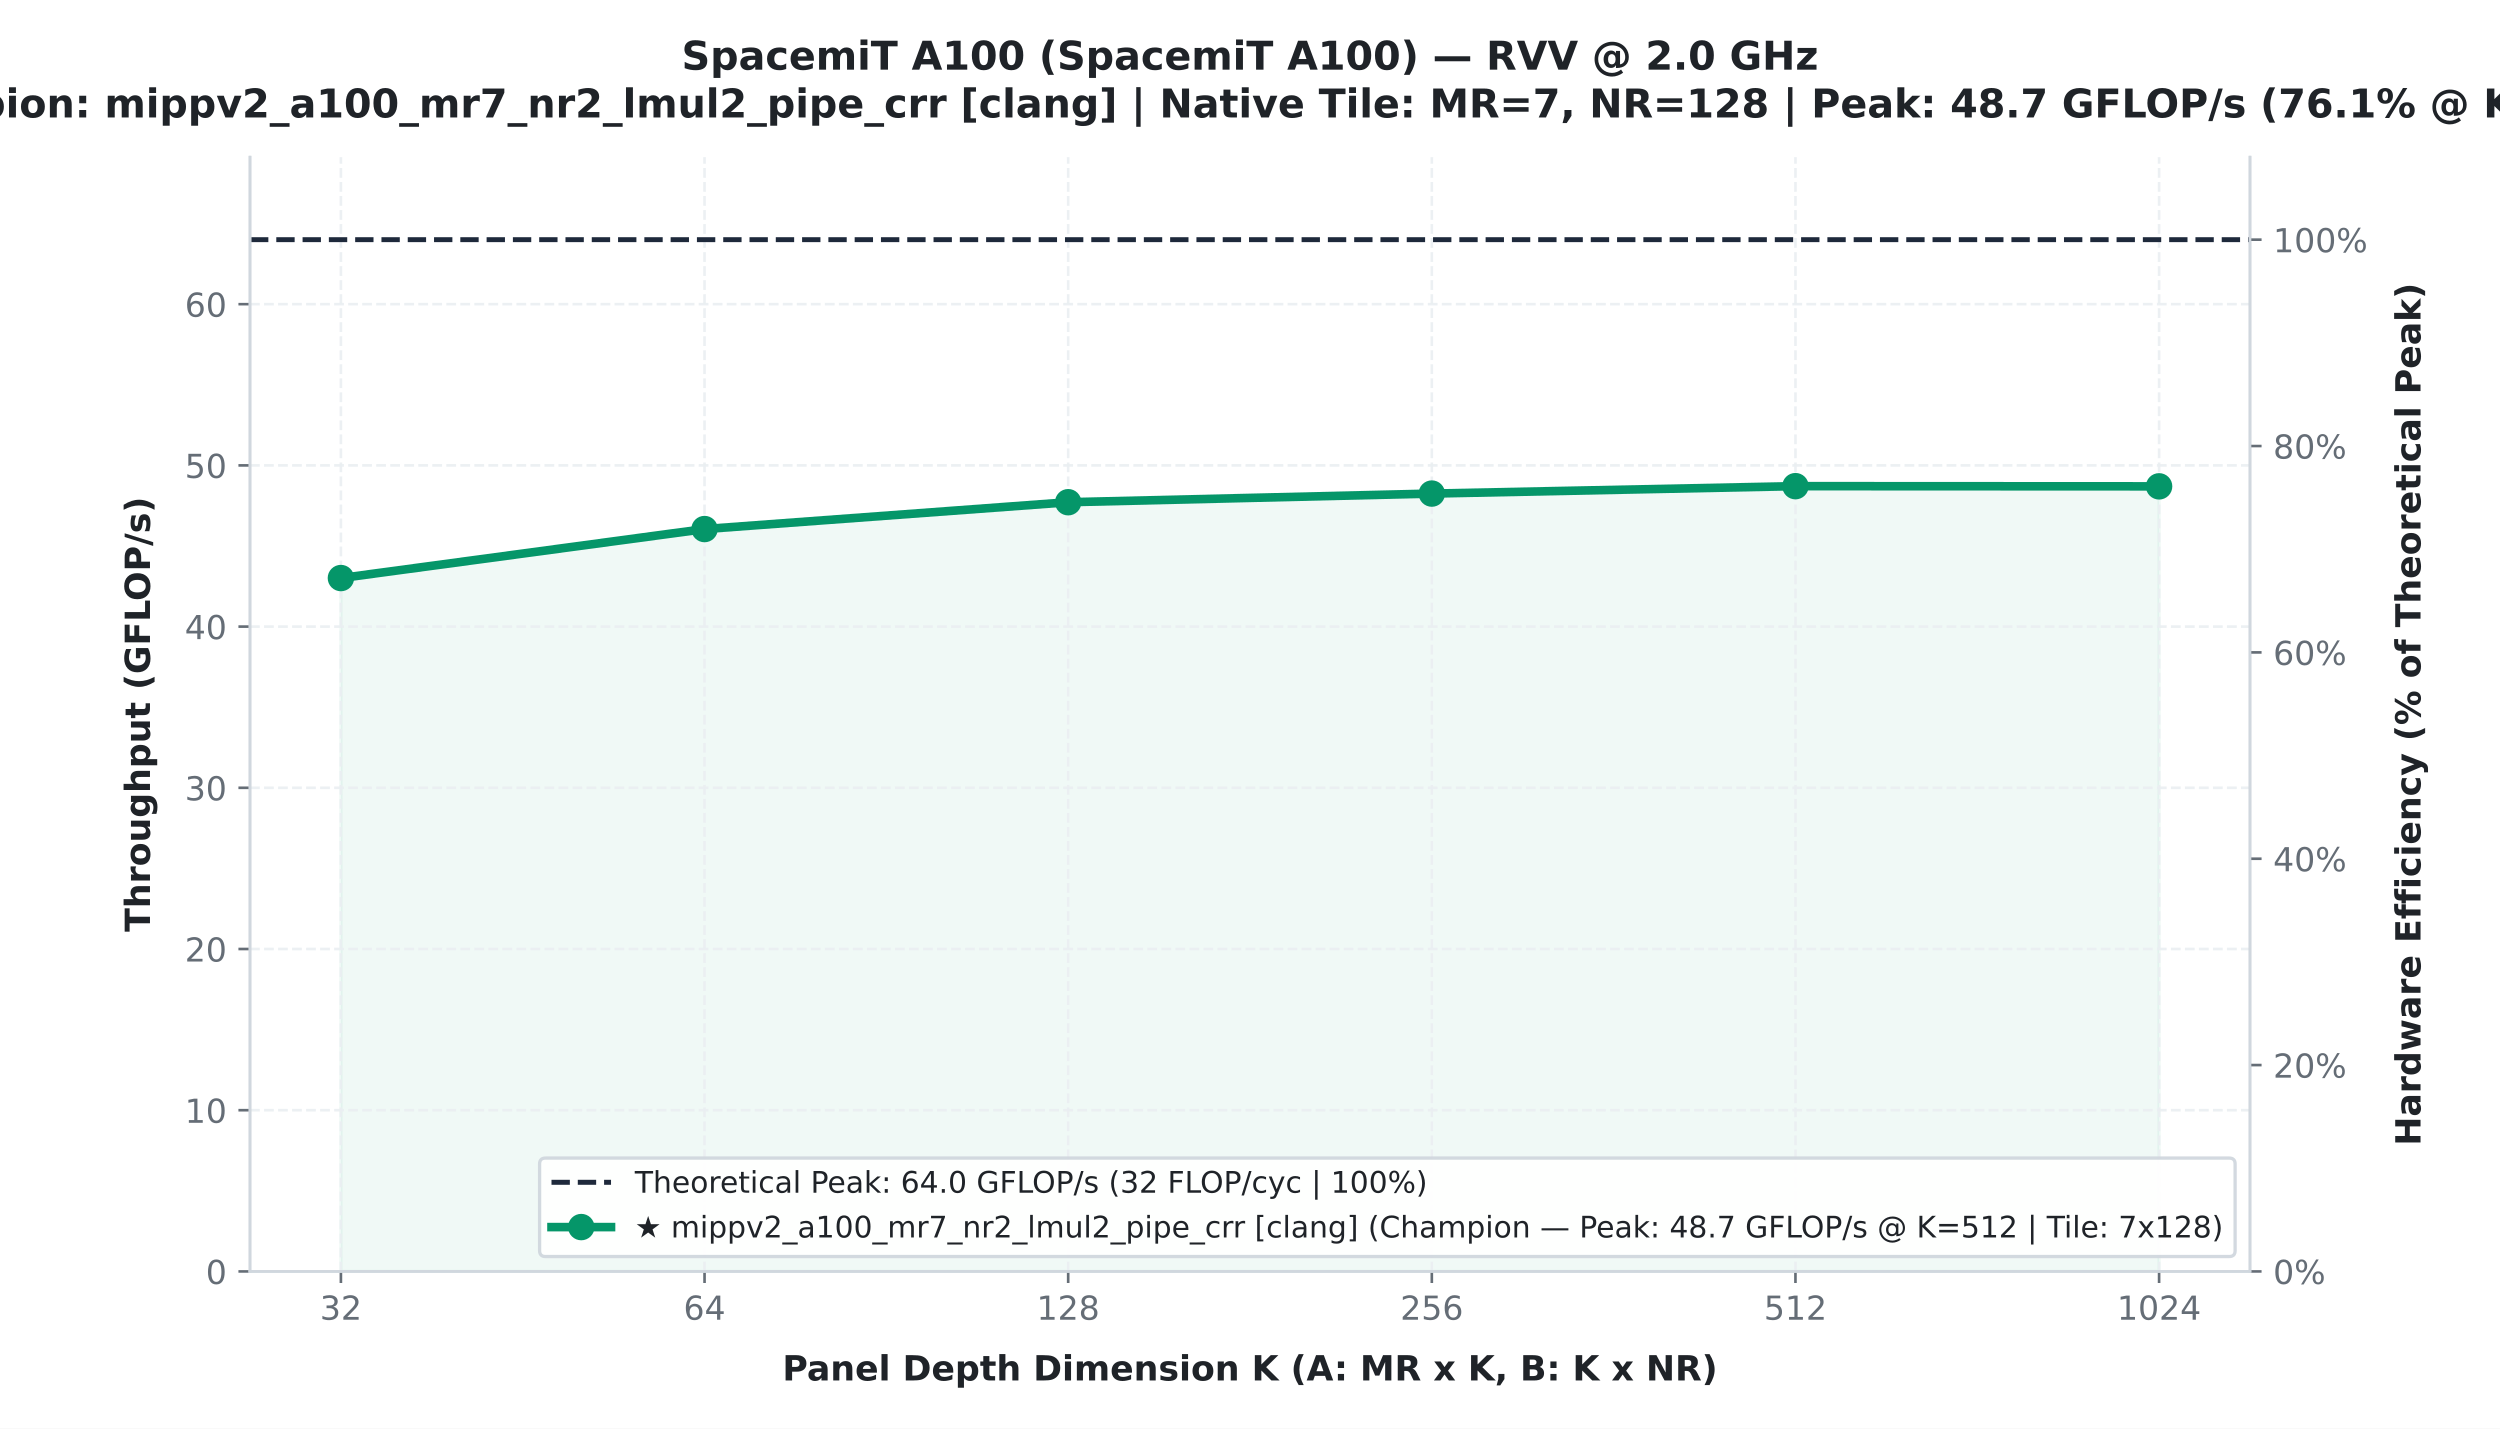
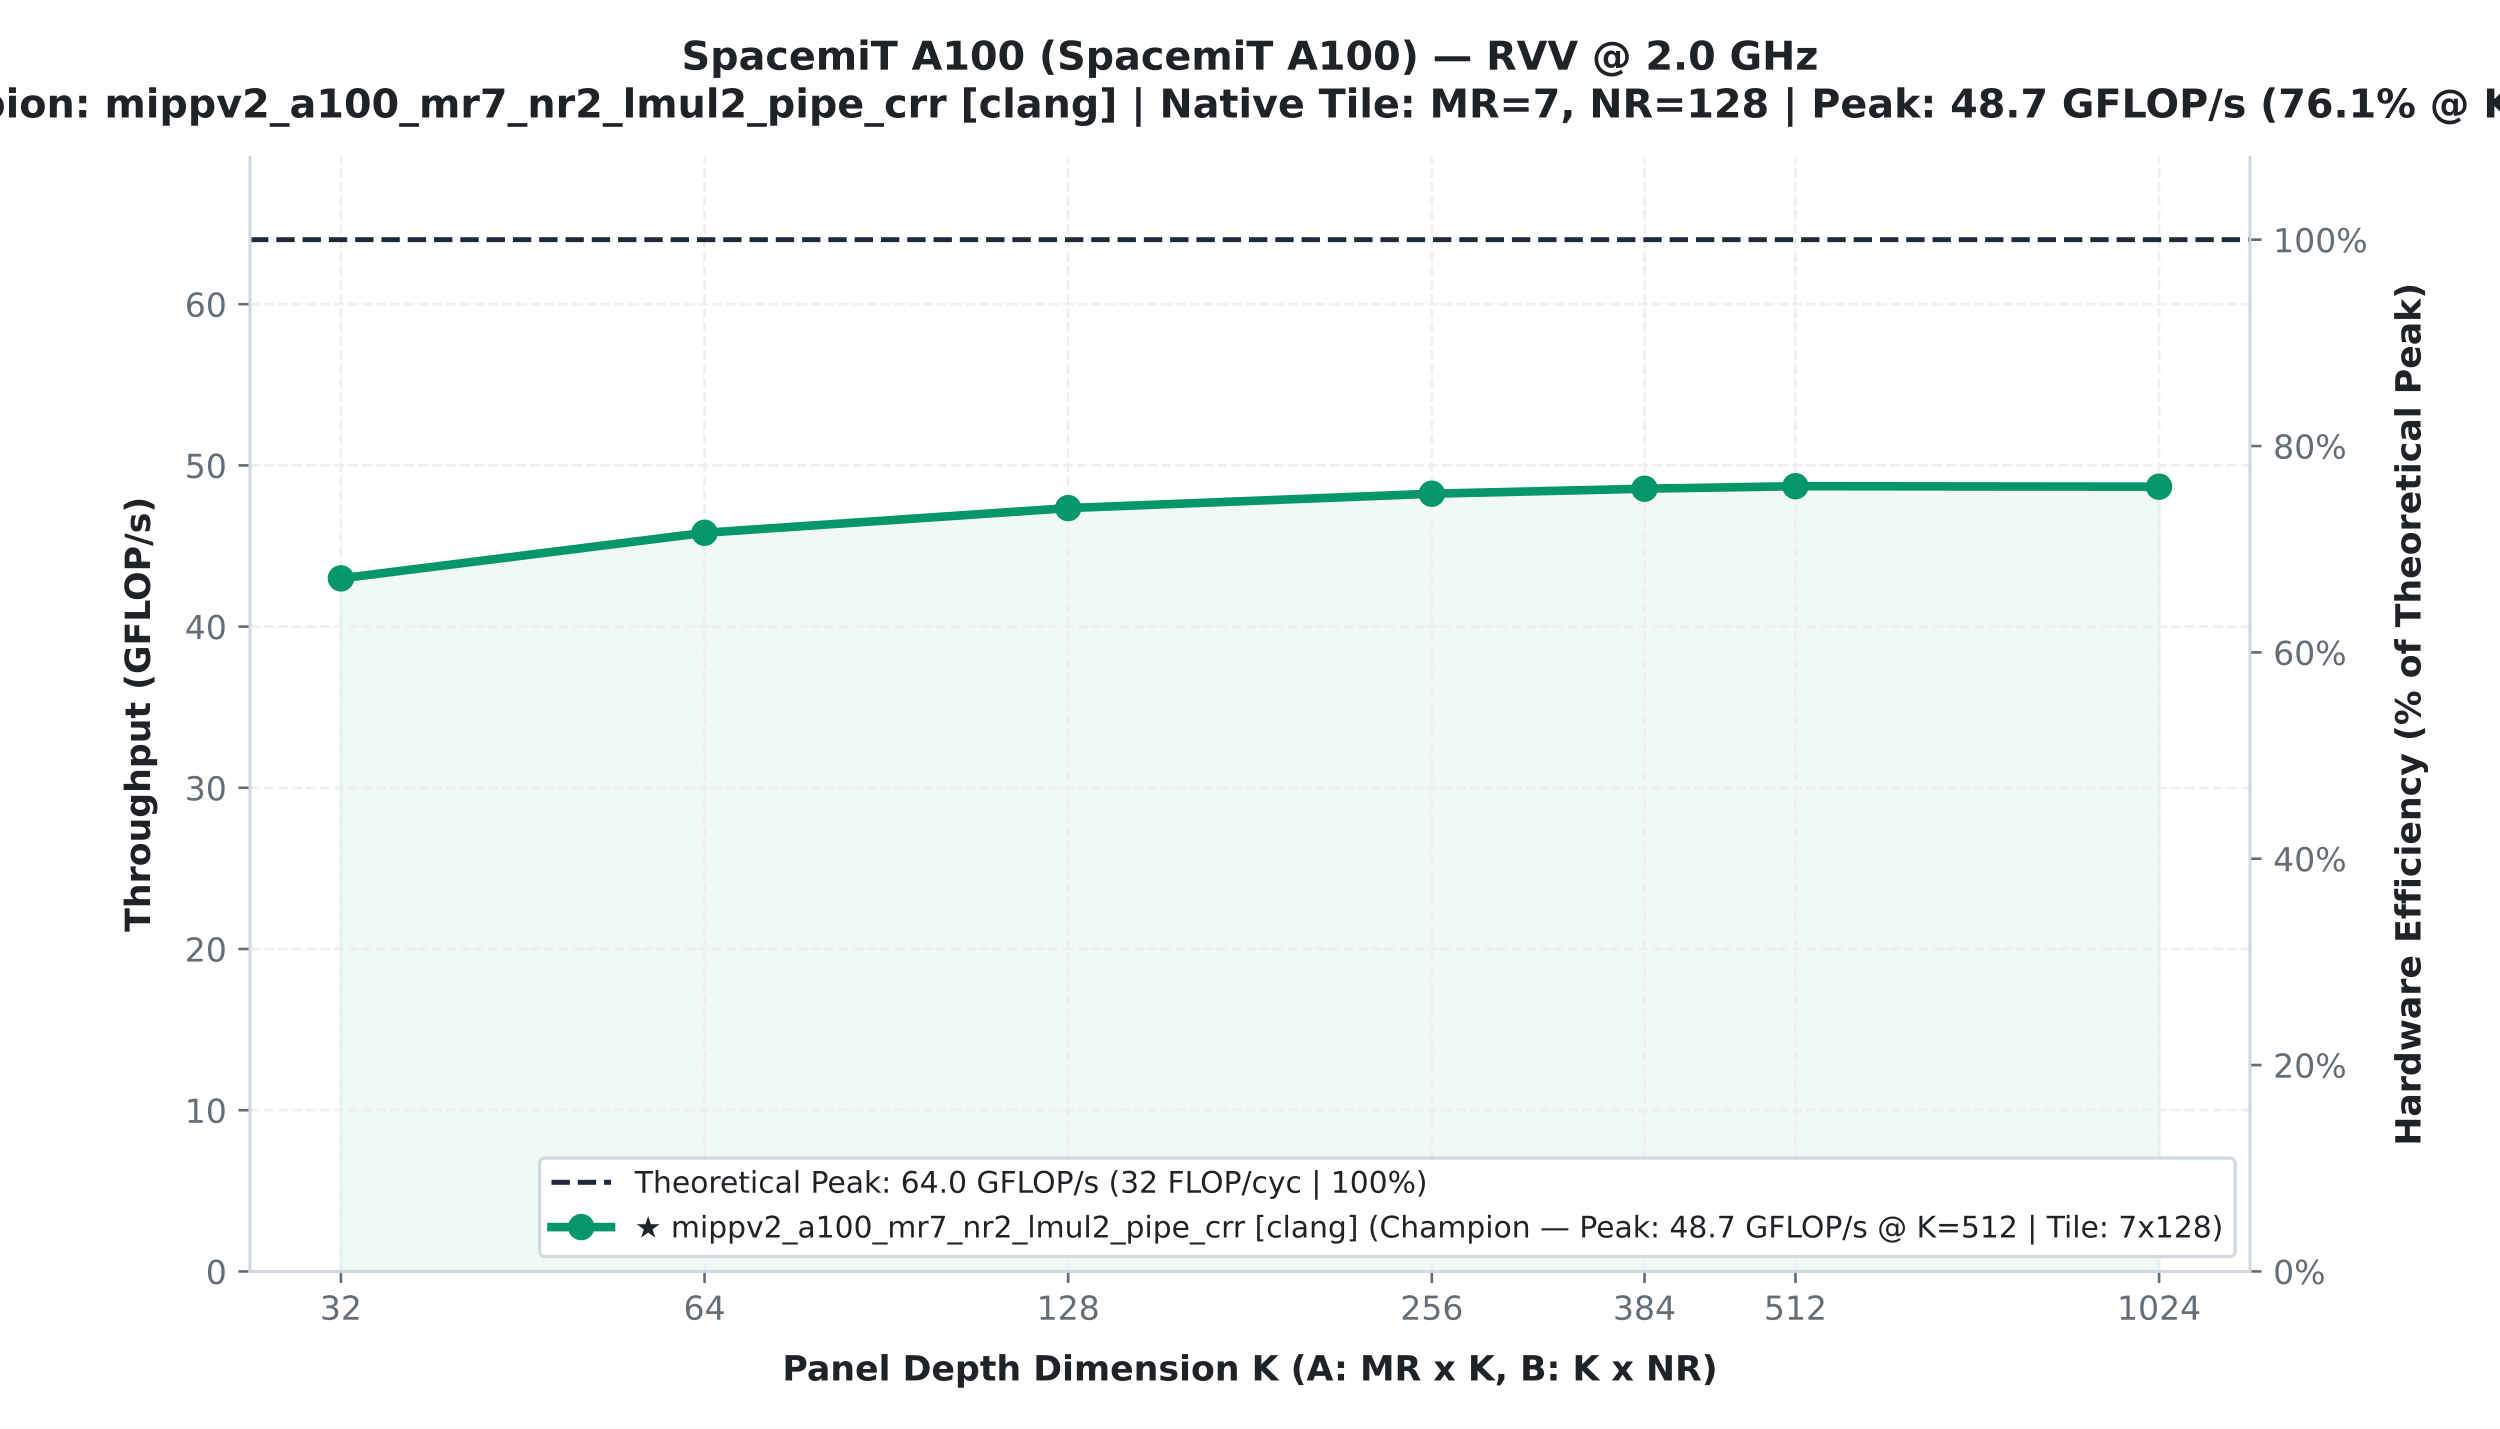
<svg xmlns="http://www.w3.org/2000/svg" xmlns:xlink="http://www.w3.org/1999/xlink" width="756pt" height="432pt" viewBox="0 0 756 432" version="1.1">
  <defs>
    <style type="text/css">*{stroke-linejoin: round; stroke-linecap: butt}</style>
  </defs>
  <g id="figure_1">
    <g id="patch_1">
      <path d="M 0 432  L 756 432  L 756 0  L 0 0  z " style="fill: #ffffff" />
    </g>
    <g id="axes_1">
      <g id="patch_2">
        <path d="M 75.6 384.48  L 680.4 384.48  L 680.4 47.52  L 75.6 47.52  z " style="fill: #ffffff" />
      </g>
      <g id="FillBetweenPolyCollection_1">
        <defs>
-           <path id="m54c31b9b6e" d="M 103.091 -257.196  L 103.091 -47.52  L 213.055 -47.52  L 323.018 -47.52  L 432.982 -47.52  L 542.945 -47.52  L 652.909 -47.52  L 652.909 -284.929  L 652.909 -284.929  L 542.945 -284.985  L 432.982 -282.742  L 323.018 -280.129  L 213.055 -272.015  L 103.091 -257.196  z " style="stroke: #059669; stroke-opacity: 0.06" />
+           <path id="m59f20cfaf3" d="M 103.091 -257.106  L 103.091 -47.52  L 213.055 -47.52  L 323.018 -47.52  L 432.982 -47.52  L 497.306 -47.52  L 542.945 -47.52  L 652.909 -47.52  L 652.909 -284.826  L 652.909 -284.826  L 542.945 -284.974  L 497.306 -284.214  L 432.982 -282.703  L 323.018 -278.352  L 213.055 -270.888  L 103.091 -257.106  z " style="stroke: #059669; stroke-opacity: 0.06" />
        </defs>
-         <g clip-path="url(#p5d5046e81f)">
-           <use xlink:href="#m54c31b9b6e" x="0" y="432" style="fill: #059669; fill-opacity: 0.06; stroke: #059669; stroke-opacity: 0.06" />
+         <g clip-path="url(#p3bbbfd0c4e)">
+           <use xlink:href="#m59f20cfaf3" x="0" y="432" style="fill: #059669; fill-opacity: 0.06; stroke: #059669; stroke-opacity: 0.06" />
        </g>
      </g>
      <g id="matplotlib.axis_1">
        <g id="xtick_1">
          <g id="line2d_1">
-             <path d="M 103.091 384.48  L 103.091 47.52  " clip-path="url(#p5d5046e81f)" style="fill: none; stroke-dasharray: 2.96,1.28; stroke-dashoffset: 0; stroke: #eaeef2; stroke-opacity: 0.9; stroke-width: 0.8" />
+             <path d="M 103.091 384.48  L 103.091 47.52  " clip-path="url(#p3bbbfd0c4e)" style="fill: none; stroke-dasharray: 2.96,1.28; stroke-dashoffset: 0; stroke: #eaeef2; stroke-opacity: 0.9; stroke-width: 0.8" />
          </g>
          <g id="line2d_2">
            <defs>
-               <path id="m1264b8f9c7" d="M 0 0  L 0 3.5  " style="stroke: #656d76; stroke-width: 0.8" />
+               <path id="mceda5d439d" d="M 0 0  L 0 3.5  " style="stroke: #656d76; stroke-width: 0.8" />
            </defs>
            <g>
-               <use xlink:href="#m1264b8f9c7" x="103.091" y="384.48" style="fill: #656d76; stroke: #656d76; stroke-width: 0.8" />
+               <use xlink:href="#mceda5d439d" x="103.091" y="384.48" style="fill: #656d76; stroke: #656d76; stroke-width: 0.8" />
            </g>
          </g>
          <g id="text_1">
            <text style="font-size: 10px; font-family: 'DejaVu Sans', 'Liberation Sans', 'Helvetica', 'Arial', sans-serif; text-anchor: middle; fill: #656d76" x="103.091" y="399.078" transform="rotate(-0 103.0909 399.0777)">32</text>
          </g>
        </g>
        <g id="xtick_2">
          <g id="line2d_3">
-             <path d="M 213.055 384.48  L 213.055 47.52  " clip-path="url(#p5d5046e81f)" style="fill: none; stroke-dasharray: 2.96,1.28; stroke-dashoffset: 0; stroke: #eaeef2; stroke-opacity: 0.9; stroke-width: 0.8" />
+             <path d="M 213.055 384.48  L 213.055 47.52  " clip-path="url(#p3bbbfd0c4e)" style="fill: none; stroke-dasharray: 2.96,1.28; stroke-dashoffset: 0; stroke: #eaeef2; stroke-opacity: 0.9; stroke-width: 0.8" />
          </g>
          <g id="line2d_4">
            <g>
-               <use xlink:href="#m1264b8f9c7" x="213.055" y="384.48" style="fill: #656d76; stroke: #656d76; stroke-width: 0.8" />
+               <use xlink:href="#mceda5d439d" x="213.055" y="384.48" style="fill: #656d76; stroke: #656d76; stroke-width: 0.8" />
            </g>
          </g>
          <g id="text_2">
            <text style="font-size: 10px; font-family: 'DejaVu Sans', 'Liberation Sans', 'Helvetica', 'Arial', sans-serif; text-anchor: middle; fill: #656d76" x="213.055" y="399.078" transform="rotate(-0 213.0545 399.0777)">64</text>
          </g>
        </g>
        <g id="xtick_3">
          <g id="line2d_5">
-             <path d="M 323.018 384.48  L 323.018 47.52  " clip-path="url(#p5d5046e81f)" style="fill: none; stroke-dasharray: 2.96,1.28; stroke-dashoffset: 0; stroke: #eaeef2; stroke-opacity: 0.9; stroke-width: 0.8" />
+             <path d="M 323.018 384.48  L 323.018 47.52  " clip-path="url(#p3bbbfd0c4e)" style="fill: none; stroke-dasharray: 2.96,1.28; stroke-dashoffset: 0; stroke: #eaeef2; stroke-opacity: 0.9; stroke-width: 0.8" />
          </g>
          <g id="line2d_6">
            <g>
-               <use xlink:href="#m1264b8f9c7" x="323.018" y="384.48" style="fill: #656d76; stroke: #656d76; stroke-width: 0.8" />
+               <use xlink:href="#mceda5d439d" x="323.018" y="384.48" style="fill: #656d76; stroke: #656d76; stroke-width: 0.8" />
            </g>
          </g>
          <g id="text_3">
            <text style="font-size: 10px; font-family: 'DejaVu Sans', 'Liberation Sans', 'Helvetica', 'Arial', sans-serif; text-anchor: middle; fill: #656d76" x="323.018" y="399.078" transform="rotate(-0 323.0182 399.0777)">128</text>
          </g>
        </g>
        <g id="xtick_4">
          <g id="line2d_7">
-             <path d="M 432.982 384.48  L 432.982 47.52  " clip-path="url(#p5d5046e81f)" style="fill: none; stroke-dasharray: 2.96,1.28; stroke-dashoffset: 0; stroke: #eaeef2; stroke-opacity: 0.9; stroke-width: 0.8" />
+             <path d="M 432.982 384.48  L 432.982 47.52  " clip-path="url(#p3bbbfd0c4e)" style="fill: none; stroke-dasharray: 2.96,1.28; stroke-dashoffset: 0; stroke: #eaeef2; stroke-opacity: 0.9; stroke-width: 0.8" />
          </g>
          <g id="line2d_8">
            <g>
-               <use xlink:href="#m1264b8f9c7" x="432.982" y="384.48" style="fill: #656d76; stroke: #656d76; stroke-width: 0.8" />
+               <use xlink:href="#mceda5d439d" x="432.982" y="384.48" style="fill: #656d76; stroke: #656d76; stroke-width: 0.8" />
            </g>
          </g>
          <g id="text_4">
            <text style="font-size: 10px; font-family: 'DejaVu Sans', 'Liberation Sans', 'Helvetica', 'Arial', sans-serif; text-anchor: middle; fill: #656d76" x="432.982" y="399.078" transform="rotate(-0 432.9818 399.0777)">256</text>
          </g>
        </g>
        <g id="xtick_5">
          <g id="line2d_9">
-             <path d="M 542.945 384.48  L 542.945 47.52  " clip-path="url(#p5d5046e81f)" style="fill: none; stroke-dasharray: 2.96,1.28; stroke-dashoffset: 0; stroke: #eaeef2; stroke-opacity: 0.9; stroke-width: 0.8" />
+             <path d="M 497.306 384.48  L 497.306 47.52  " clip-path="url(#p3bbbfd0c4e)" style="fill: none; stroke-dasharray: 2.96,1.28; stroke-dashoffset: 0; stroke: #eaeef2; stroke-opacity: 0.9; stroke-width: 0.8" />
          </g>
          <g id="line2d_10">
            <g>
-               <use xlink:href="#m1264b8f9c7" x="542.945" y="384.48" style="fill: #656d76; stroke: #656d76; stroke-width: 0.8" />
+               <use xlink:href="#mceda5d439d" x="497.306" y="384.48" style="fill: #656d76; stroke: #656d76; stroke-width: 0.8" />
            </g>
          </g>
          <g id="text_5">
-             <text style="font-size: 10px; font-family: 'DejaVu Sans', 'Liberation Sans', 'Helvetica', 'Arial', sans-serif; text-anchor: middle; fill: #656d76" x="542.945" y="399.078" transform="rotate(-0 542.9455 399.0777)">512</text>
+             <text style="font-size: 10px; font-family: 'DejaVu Sans', 'Liberation Sans', 'Helvetica', 'Arial', sans-serif; text-anchor: middle; fill: #656d76" x="497.306" y="399.078" transform="rotate(-0 497.3064 399.0777)">384</text>
          </g>
        </g>
        <g id="xtick_6">
          <g id="line2d_11">
-             <path d="M 652.909 384.48  L 652.909 47.52  " clip-path="url(#p5d5046e81f)" style="fill: none; stroke-dasharray: 2.96,1.28; stroke-dashoffset: 0; stroke: #eaeef2; stroke-opacity: 0.9; stroke-width: 0.8" />
+             <path d="M 542.945 384.48  L 542.945 47.52  " clip-path="url(#p3bbbfd0c4e)" style="fill: none; stroke-dasharray: 2.96,1.28; stroke-dashoffset: 0; stroke: #eaeef2; stroke-opacity: 0.9; stroke-width: 0.8" />
          </g>
          <g id="line2d_12">
            <g>
-               <use xlink:href="#m1264b8f9c7" x="652.909" y="384.48" style="fill: #656d76; stroke: #656d76; stroke-width: 0.8" />
+               <use xlink:href="#mceda5d439d" x="542.945" y="384.48" style="fill: #656d76; stroke: #656d76; stroke-width: 0.8" />
            </g>
          </g>
          <g id="text_6">
+             <text style="font-size: 10px; font-family: 'DejaVu Sans', 'Liberation Sans', 'Helvetica', 'Arial', sans-serif; text-anchor: middle; fill: #656d76" x="542.945" y="399.078" transform="rotate(-0 542.9455 399.0777)">512</text>
+           </g>
+         </g>
+         <g id="xtick_7">
+           <g id="line2d_13">
+             <path d="M 652.909 384.48  L 652.909 47.52  " clip-path="url(#p3bbbfd0c4e)" style="fill: none; stroke-dasharray: 2.96,1.28; stroke-dashoffset: 0; stroke: #eaeef2; stroke-opacity: 0.9; stroke-width: 0.8" />
+           </g>
+           <g id="line2d_14">
+             <g>
+               <use xlink:href="#mceda5d439d" x="652.909" y="384.48" style="fill: #656d76; stroke: #656d76; stroke-width: 0.8" />
+             </g>
+           </g>
+           <g id="text_7">
            <text style="font-size: 10px; font-family: 'DejaVu Sans', 'Liberation Sans', 'Helvetica', 'Arial', sans-serif; text-anchor: middle; fill: #656d76" x="652.909" y="399.078" transform="rotate(-0 652.9091 399.0777)">1024</text>
          </g>
        </g>
-         <g id="text_7">
+         <g id="text_8">
          <text style="font-weight: 700; font-size: 10.5px; font-family: 'DejaVu Sans', 'Liberation Sans', 'Helvetica', 'Arial', sans-serif; text-anchor: middle; fill: #1f2328" x="378" y="417.458" transform="rotate(-0 378 417.4584)">Panel Depth Dimension K (A: MR x K, B: K x NR)</text>
        </g>
      </g>
      <g id="matplotlib.axis_2">
        <g id="ytick_1">
-           <g id="line2d_13">
-             <path d="M 75.6 384.48  L 680.4 384.48  " clip-path="url(#p5d5046e81f)" style="fill: none; stroke-dasharray: 2.96,1.28; stroke-dashoffset: 0; stroke: #eaeef2; stroke-opacity: 0.9; stroke-width: 0.8" />
-           </g>
-           <g id="line2d_14">
+           <g id="line2d_15">
+             <path d="M 75.6 384.48  L 680.4 384.48  " clip-path="url(#p3bbbfd0c4e)" style="fill: none; stroke-dasharray: 2.96,1.28; stroke-dashoffset: 0; stroke: #eaeef2; stroke-opacity: 0.9; stroke-width: 0.8" />
+           </g>
+           <g id="line2d_16">
            <defs>
-               <path id="m264c55e82a" d="M 0 0  L -3.5 0  " style="stroke: #656d76; stroke-width: 0.8" />
+               <path id="m3328821d66" d="M 0 0  L -3.5 0  " style="stroke: #656d76; stroke-width: 0.8" />
            </defs>
            <g>
-               <use xlink:href="#m264c55e82a" x="75.6" y="384.48" style="fill: #656d76; stroke: #656d76; stroke-width: 0.8" />
-             </g>
-           </g>
-           <g id="text_8">
+               <use xlink:href="#m3328821d66" x="75.6" y="384.48" style="fill: #656d76; stroke: #656d76; stroke-width: 0.8" />
+             </g>
+           </g>
+           <g id="text_9">
            <text style="font-size: 10px; font-family: 'DejaVu Sans', 'Liberation Sans', 'Helvetica', 'Arial', sans-serif; text-anchor: end; fill: #656d76" x="68.6" y="388.279" transform="rotate(-0 68.6 388.2788)">0</text>
          </g>
        </g>
        <g id="ytick_2">
-           <g id="line2d_15">
-             <path d="M 75.6 335.73  L 680.4 335.73  " clip-path="url(#p5d5046e81f)" style="fill: none; stroke-dasharray: 2.96,1.28; stroke-dashoffset: 0; stroke: #eaeef2; stroke-opacity: 0.9; stroke-width: 0.8" />
-           </g>
-           <g id="line2d_16">
-             <g>
-               <use xlink:href="#m264c55e82a" x="75.6" y="335.73" style="fill: #656d76; stroke: #656d76; stroke-width: 0.8" />
-             </g>
-           </g>
-           <g id="text_9">
+           <g id="line2d_17">
+             <path d="M 75.6 335.73  L 680.4 335.73  " clip-path="url(#p3bbbfd0c4e)" style="fill: none; stroke-dasharray: 2.96,1.28; stroke-dashoffset: 0; stroke: #eaeef2; stroke-opacity: 0.9; stroke-width: 0.8" />
+           </g>
+           <g id="line2d_18">
+             <g>
+               <use xlink:href="#m3328821d66" x="75.6" y="335.73" style="fill: #656d76; stroke: #656d76; stroke-width: 0.8" />
+             </g>
+           </g>
+           <g id="text_10">
            <text style="font-size: 10px; font-family: 'DejaVu Sans', 'Liberation Sans', 'Helvetica', 'Arial', sans-serif; text-anchor: end; fill: #656d76" x="68.6" y="339.529" transform="rotate(-0 68.6 339.5288)">10</text>
          </g>
        </g>
        <g id="ytick_3">
-           <g id="line2d_17">
-             <path d="M 75.6 286.98  L 680.4 286.98  " clip-path="url(#p5d5046e81f)" style="fill: none; stroke-dasharray: 2.96,1.28; stroke-dashoffset: 0; stroke: #eaeef2; stroke-opacity: 0.9; stroke-width: 0.8" />
-           </g>
-           <g id="line2d_18">
-             <g>
-               <use xlink:href="#m264c55e82a" x="75.6" y="286.98" style="fill: #656d76; stroke: #656d76; stroke-width: 0.8" />
-             </g>
-           </g>
-           <g id="text_10">
+           <g id="line2d_19">
+             <path d="M 75.6 286.98  L 680.4 286.98  " clip-path="url(#p3bbbfd0c4e)" style="fill: none; stroke-dasharray: 2.96,1.28; stroke-dashoffset: 0; stroke: #eaeef2; stroke-opacity: 0.9; stroke-width: 0.8" />
+           </g>
+           <g id="line2d_20">
+             <g>
+               <use xlink:href="#m3328821d66" x="75.6" y="286.98" style="fill: #656d76; stroke: #656d76; stroke-width: 0.8" />
+             </g>
+           </g>
+           <g id="text_11">
            <text style="font-size: 10px; font-family: 'DejaVu Sans', 'Liberation Sans', 'Helvetica', 'Arial', sans-serif; text-anchor: end; fill: #656d76" x="68.6" y="290.779" transform="rotate(-0 68.6 290.7788)">20</text>
          </g>
        </g>
        <g id="ytick_4">
-           <g id="line2d_19">
-             <path d="M 75.6 238.23  L 680.4 238.23  " clip-path="url(#p5d5046e81f)" style="fill: none; stroke-dasharray: 2.96,1.28; stroke-dashoffset: 0; stroke: #eaeef2; stroke-opacity: 0.9; stroke-width: 0.8" />
-           </g>
-           <g id="line2d_20">
-             <g>
-               <use xlink:href="#m264c55e82a" x="75.6" y="238.23" style="fill: #656d76; stroke: #656d76; stroke-width: 0.8" />
-             </g>
-           </g>
-           <g id="text_11">
+           <g id="line2d_21">
+             <path d="M 75.6 238.23  L 680.4 238.23  " clip-path="url(#p3bbbfd0c4e)" style="fill: none; stroke-dasharray: 2.96,1.28; stroke-dashoffset: 0; stroke: #eaeef2; stroke-opacity: 0.9; stroke-width: 0.8" />
+           </g>
+           <g id="line2d_22">
+             <g>
+               <use xlink:href="#m3328821d66" x="75.6" y="238.23" style="fill: #656d76; stroke: #656d76; stroke-width: 0.8" />
+             </g>
+           </g>
+           <g id="text_12">
            <text style="font-size: 10px; font-family: 'DejaVu Sans', 'Liberation Sans', 'Helvetica', 'Arial', sans-serif; text-anchor: end; fill: #656d76" x="68.6" y="242.029" transform="rotate(-0 68.6 242.0288)">30</text>
          </g>
        </g>
        <g id="ytick_5">
-           <g id="line2d_21">
-             <path d="M 75.6 189.48  L 680.4 189.48  " clip-path="url(#p5d5046e81f)" style="fill: none; stroke-dasharray: 2.96,1.28; stroke-dashoffset: 0; stroke: #eaeef2; stroke-opacity: 0.9; stroke-width: 0.8" />
-           </g>
-           <g id="line2d_22">
-             <g>
-               <use xlink:href="#m264c55e82a" x="75.6" y="189.48" style="fill: #656d76; stroke: #656d76; stroke-width: 0.8" />
-             </g>
-           </g>
-           <g id="text_12">
+           <g id="line2d_23">
+             <path d="M 75.6 189.48  L 680.4 189.48  " clip-path="url(#p3bbbfd0c4e)" style="fill: none; stroke-dasharray: 2.96,1.28; stroke-dashoffset: 0; stroke: #eaeef2; stroke-opacity: 0.9; stroke-width: 0.8" />
+           </g>
+           <g id="line2d_24">
+             <g>
+               <use xlink:href="#m3328821d66" x="75.6" y="189.48" style="fill: #656d76; stroke: #656d76; stroke-width: 0.8" />
+             </g>
+           </g>
+           <g id="text_13">
            <text style="font-size: 10px; font-family: 'DejaVu Sans', 'Liberation Sans', 'Helvetica', 'Arial', sans-serif; text-anchor: end; fill: #656d76" x="68.6" y="193.279" transform="rotate(-0 68.6 193.2788)">40</text>
          </g>
        </g>
        <g id="ytick_6">
-           <g id="line2d_23">
-             <path d="M 75.6 140.73  L 680.4 140.73  " clip-path="url(#p5d5046e81f)" style="fill: none; stroke-dasharray: 2.96,1.28; stroke-dashoffset: 0; stroke: #eaeef2; stroke-opacity: 0.9; stroke-width: 0.8" />
-           </g>
-           <g id="line2d_24">
-             <g>
-               <use xlink:href="#m264c55e82a" x="75.6" y="140.73" style="fill: #656d76; stroke: #656d76; stroke-width: 0.8" />
-             </g>
-           </g>
-           <g id="text_13">
+           <g id="line2d_25">
+             <path d="M 75.6 140.73  L 680.4 140.73  " clip-path="url(#p3bbbfd0c4e)" style="fill: none; stroke-dasharray: 2.96,1.28; stroke-dashoffset: 0; stroke: #eaeef2; stroke-opacity: 0.9; stroke-width: 0.8" />
+           </g>
+           <g id="line2d_26">
+             <g>
+               <use xlink:href="#m3328821d66" x="75.6" y="140.73" style="fill: #656d76; stroke: #656d76; stroke-width: 0.8" />
+             </g>
+           </g>
+           <g id="text_14">
            <text style="font-size: 10px; font-family: 'DejaVu Sans', 'Liberation Sans', 'Helvetica', 'Arial', sans-serif; text-anchor: end; fill: #656d76" x="68.6" y="144.529" transform="rotate(-0 68.6 144.5288)">50</text>
          </g>
        </g>
        <g id="ytick_7">
-           <g id="line2d_25">
-             <path d="M 75.6 91.98  L 680.4 91.98  " clip-path="url(#p5d5046e81f)" style="fill: none; stroke-dasharray: 2.96,1.28; stroke-dashoffset: 0; stroke: #eaeef2; stroke-opacity: 0.9; stroke-width: 0.8" />
-           </g>
-           <g id="line2d_26">
-             <g>
-               <use xlink:href="#m264c55e82a" x="75.6" y="91.98" style="fill: #656d76; stroke: #656d76; stroke-width: 0.8" />
-             </g>
-           </g>
-           <g id="text_14">
+           <g id="line2d_27">
+             <path d="M 75.6 91.98  L 680.4 91.98  " clip-path="url(#p3bbbfd0c4e)" style="fill: none; stroke-dasharray: 2.96,1.28; stroke-dashoffset: 0; stroke: #eaeef2; stroke-opacity: 0.9; stroke-width: 0.8" />
+           </g>
+           <g id="line2d_28">
+             <g>
+               <use xlink:href="#m3328821d66" x="75.6" y="91.98" style="fill: #656d76; stroke: #656d76; stroke-width: 0.8" />
+             </g>
+           </g>
+           <g id="text_15">
            <text style="font-size: 10px; font-family: 'DejaVu Sans', 'Liberation Sans', 'Helvetica', 'Arial', sans-serif; text-anchor: end; fill: #656d76" x="68.6" y="95.779" transform="rotate(-0 68.6 95.77883)">60</text>
          </g>
        </g>
-         <g id="text_15">
+         <g id="text_16">
          <text style="font-weight: 700; font-size: 10.5px; font-family: 'DejaVu Sans', 'Liberation Sans', 'Helvetica', 'Arial', sans-serif; text-anchor: middle; fill: #1f2328" x="45.353" y="216" transform="rotate(-90 45.35254 216)">Throughput (GFLOP/s)</text>
        </g>
      </g>
-       <g id="line2d_27">
-         <path d="M 75.6 72.48  L 680.4 72.48  " clip-path="url(#p5d5046e81f)" style="fill: none; stroke-dasharray: 5.55,2.4; stroke-dashoffset: 0; stroke: #1e293b; stroke-width: 1.5" />
+       <g id="line2d_29">
+         <path d="M 75.6 72.48  L 680.4 72.48  " clip-path="url(#p3bbbfd0c4e)" style="fill: none; stroke-dasharray: 5.55,2.4; stroke-dashoffset: 0; stroke: #1e293b; stroke-width: 1.5" />
      </g>
      <g id="patch_3">
        <path d="M 75.6 384.48  L 75.6 47.52  " style="fill: none; stroke: #d0d7de; stroke-width: 0.8; stroke-linejoin: miter; stroke-linecap: square" />
      </g>
      <g id="patch_4">
        <path d="M 680.4 384.48  L 680.4 47.52  " style="fill: none; stroke: #d0d7de; stroke-width: 0.8; stroke-linejoin: miter; stroke-linecap: square" />
      </g>
      <g id="patch_5">
        <path d="M 75.6 384.48  L 680.4 384.48  " style="fill: none; stroke: #d0d7de; stroke-width: 0.8; stroke-linejoin: miter; stroke-linecap: square" />
      </g>
-       <g id="text_16">
+       <g id="text_17">
        <text style="font-weight: 700; font-size: 12px; font-family: 'DejaVu Sans', 'Liberation Sans', 'Helvetica', 'Arial', sans-serif; fill: #1f2328" transform="translate(206.1103 21.06422)">SpacemiT A100 (SpacemiT A100) — RVV @ 2.0 GHz</text>
        <text style="font-weight: 700; font-size: 12px; font-family: 'DejaVu Sans', 'Liberation Sans', 'Helvetica', 'Arial', sans-serif; fill: #1f2328" transform="translate(-44.83031 35.52)">Champion: mippv2_a100_mr7_nr2_lmul2_pipe_crr [clang] | Native Tile: MR=7, NR=128 | Peak: 48.7 GFLOP/s (76.1% @ K=512)</text>
      </g>
-       <g id="line2d_28">
-         <path d="M 103.091 174.804  L 213.055 159.985  L 323.018 151.871  L 432.982 149.258  L 542.945 147.015  L 652.909 147.071  " clip-path="url(#p5d5046e81f)" style="fill: none; stroke: #059669; stroke-width: 2.6; stroke-linecap: square" />
+       <g id="line2d_30">
+         <path d="M 103.091 174.894  L 213.055 161.112  L 323.018 153.648  L 432.982 149.297  L 497.306 147.786  L 542.945 147.026  L 652.909 147.174  " clip-path="url(#p3bbbfd0c4e)" style="fill: none; stroke: #059669; stroke-width: 2.6; stroke-linecap: square" />
        <defs>
-           <path id="me0a8803d23" d="M 0 3.5  C 0.928 3.5 1.819 3.131 2.475 2.475  C 3.131 1.819 3.5 0.928 3.5 0  C 3.5 -0.928 3.131 -1.819 2.475 -2.475  C 1.819 -3.131 0.928 -3.5 0 -3.5  C -0.928 -3.5 -1.819 -3.131 -2.475 -2.475  C -3.131 -1.819 -3.5 -0.928 -3.5 0  C -3.5 0.928 -3.131 1.819 -2.475 2.475  C -1.819 3.131 -0.928 3.5 0 3.5  z " style="stroke: #059669" />
+           <path id="m81a0b0a243" d="M 0 3.5  C 0.928 3.5 1.819 3.131 2.475 2.475  C 3.131 1.819 3.5 0.928 3.5 0  C 3.5 -0.928 3.131 -1.819 2.475 -2.475  C 1.819 -3.131 0.928 -3.5 0 -3.5  C -0.928 -3.5 -1.819 -3.131 -2.475 -2.475  C -3.131 -1.819 -3.5 -0.928 -3.5 0  C -3.5 0.928 -3.131 1.819 -2.475 2.475  C -1.819 3.131 -0.928 3.5 0 3.5  z " style="stroke: #059669" />
        </defs>
-         <g clip-path="url(#p5d5046e81f)">
-           <use xlink:href="#me0a8803d23" x="103.091" y="174.804" style="fill: #059669; stroke: #059669" />
-           <use xlink:href="#me0a8803d23" x="213.055" y="159.985" style="fill: #059669; stroke: #059669" />
-           <use xlink:href="#me0a8803d23" x="323.018" y="151.871" style="fill: #059669; stroke: #059669" />
-           <use xlink:href="#me0a8803d23" x="432.982" y="149.258" style="fill: #059669; stroke: #059669" />
-           <use xlink:href="#me0a8803d23" x="542.945" y="147.015" style="fill: #059669; stroke: #059669" />
-           <use xlink:href="#me0a8803d23" x="652.909" y="147.071" style="fill: #059669; stroke: #059669" />
+         <g clip-path="url(#p3bbbfd0c4e)">
+           <use xlink:href="#m81a0b0a243" x="103.091" y="174.894" style="fill: #059669; stroke: #059669" />
+           <use xlink:href="#m81a0b0a243" x="213.055" y="161.112" style="fill: #059669; stroke: #059669" />
+           <use xlink:href="#m81a0b0a243" x="323.018" y="153.648" style="fill: #059669; stroke: #059669" />
+           <use xlink:href="#m81a0b0a243" x="432.982" y="149.297" style="fill: #059669; stroke: #059669" />
+           <use xlink:href="#m81a0b0a243" x="497.306" y="147.786" style="fill: #059669; stroke: #059669" />
+           <use xlink:href="#m81a0b0a243" x="542.945" y="147.026" style="fill: #059669; stroke: #059669" />
+           <use xlink:href="#m81a0b0a243" x="652.909" y="147.174" style="fill: #059669; stroke: #059669" />
        </g>
      </g>
      <g id="legend_1">
        <g id="patch_6">
          <path d="M 164.974 379.98  L 674.1 379.98  Q 675.9 379.98 675.9 378.18  L 675.9 352  Q 675.9 350.2 674.1 350.2  L 164.974 350.2  Q 163.174 350.2 163.174 352  L 163.174 378.18  Q 163.174 379.98 164.974 379.98  z " style="fill: #ffffff; opacity: 0.94; stroke: #d0d7de; stroke-linejoin: miter" />
        </g>
-         <g id="line2d_29">
+         <g id="line2d_31">
          <path d="M 166.774 357.528  L 175.774 357.528  L 184.774 357.528  " style="fill: none; stroke-dasharray: 5.55,2.4; stroke-dashoffset: 0; stroke: #1e293b; stroke-width: 1.5" />
        </g>
-         <g id="text_17">
+         <g id="text_18">
          <text style="font-size: 9px; font-family: 'DejaVu Sans', 'Liberation Sans', 'Helvetica', 'Arial', sans-serif; text-anchor: start; fill: #1f2328" x="191.974" y="360.678" transform="rotate(-0 191.9742 360.6778)">Theoretical Peak: 64.0 GFLOP/s (32 FLOP/cyc | 100%)</text>
        </g>
-         <g id="line2d_30">
+         <g id="line2d_32">
          <path d="M 166.774 371.068  L 175.774 371.068  L 184.774 371.068  " style="fill: none; stroke: #059669; stroke-width: 2.6; stroke-linecap: square" />
          <g>
-             <use xlink:href="#me0a8803d23" x="175.774" y="371.068" style="fill: #059669; stroke: #059669" />
-           </g>
-         </g>
-         <g id="text_18">
+             <use xlink:href="#m81a0b0a243" x="175.774" y="371.068" style="fill: #059669; stroke: #059669" />
+           </g>
+         </g>
+         <g id="text_19">
          <text style="font-size: 9px; font-family: 'DejaVu Sans', 'Liberation Sans', 'Helvetica', 'Arial', sans-serif; text-anchor: start; fill: #1f2328" x="191.974" y="374.218" transform="rotate(-0 191.9742 374.2179)">★ mippv2_a100_mr7_nr2_lmul2_pipe_crr [clang] (Champion — Peak: 48.7 GFLOP/s @ K=512 | Tile: 7x128)</text>
        </g>
      </g>
    </g>
    <g id="axes_2">
      <g id="matplotlib.axis_3">
        <g id="ytick_8">
-           <g id="line2d_31">
+           <g id="line2d_33">
            <defs>
-               <path id="m3e051b5954" d="M 0 0  L 3.5 0  " style="stroke: #656d76; stroke-width: 0.8" />
+               <path id="mde25b2da63" d="M 0 0  L 3.5 0  " style="stroke: #656d76; stroke-width: 0.8" />
            </defs>
            <g>
-               <use xlink:href="#m3e051b5954" x="680.4" y="384.48" style="fill: #656d76; stroke: #656d76; stroke-width: 0.8" />
-             </g>
-           </g>
-           <g id="text_19">
+               <use xlink:href="#mde25b2da63" x="680.4" y="384.48" style="fill: #656d76; stroke: #656d76; stroke-width: 0.8" />
+             </g>
+           </g>
+           <g id="text_20">
            <text style="font-size: 10px; font-family: 'DejaVu Sans', 'Liberation Sans', 'Helvetica', 'Arial', sans-serif; text-anchor: start; fill: #656d76" x="687.4" y="388.279" transform="rotate(-0 687.4 388.2788)">0%</text>
          </g>
        </g>
        <g id="ytick_9">
-           <g id="line2d_32">
-             <g>
-               <use xlink:href="#m3e051b5954" x="680.4" y="322.08" style="fill: #656d76; stroke: #656d76; stroke-width: 0.8" />
-             </g>
-           </g>
-           <g id="text_20">
+           <g id="line2d_34">
+             <g>
+               <use xlink:href="#mde25b2da63" x="680.4" y="322.08" style="fill: #656d76; stroke: #656d76; stroke-width: 0.8" />
+             </g>
+           </g>
+           <g id="text_21">
            <text style="font-size: 10px; font-family: 'DejaVu Sans', 'Liberation Sans', 'Helvetica', 'Arial', sans-serif; text-anchor: start; fill: #656d76" x="687.4" y="325.879" transform="rotate(-0 687.4 325.8788)">20%</text>
          </g>
        </g>
        <g id="ytick_10">
-           <g id="line2d_33">
-             <g>
-               <use xlink:href="#m3e051b5954" x="680.4" y="259.68" style="fill: #656d76; stroke: #656d76; stroke-width: 0.8" />
-             </g>
-           </g>
-           <g id="text_21">
+           <g id="line2d_35">
+             <g>
+               <use xlink:href="#mde25b2da63" x="680.4" y="259.68" style="fill: #656d76; stroke: #656d76; stroke-width: 0.8" />
+             </g>
+           </g>
+           <g id="text_22">
            <text style="font-size: 10px; font-family: 'DejaVu Sans', 'Liberation Sans', 'Helvetica', 'Arial', sans-serif; text-anchor: start; fill: #656d76" x="687.4" y="263.479" transform="rotate(-0 687.4 263.4788)">40%</text>
          </g>
        </g>
        <g id="ytick_11">
-           <g id="line2d_34">
-             <g>
-               <use xlink:href="#m3e051b5954" x="680.4" y="197.28" style="fill: #656d76; stroke: #656d76; stroke-width: 0.8" />
-             </g>
-           </g>
-           <g id="text_22">
+           <g id="line2d_36">
+             <g>
+               <use xlink:href="#mde25b2da63" x="680.4" y="197.28" style="fill: #656d76; stroke: #656d76; stroke-width: 0.8" />
+             </g>
+           </g>
+           <g id="text_23">
            <text style="font-size: 10px; font-family: 'DejaVu Sans', 'Liberation Sans', 'Helvetica', 'Arial', sans-serif; text-anchor: start; fill: #656d76" x="687.4" y="201.079" transform="rotate(-0 687.4 201.0788)">60%</text>
          </g>
        </g>
        <g id="ytick_12">
-           <g id="line2d_35">
-             <g>
-               <use xlink:href="#m3e051b5954" x="680.4" y="134.88" style="fill: #656d76; stroke: #656d76; stroke-width: 0.8" />
-             </g>
-           </g>
-           <g id="text_23">
+           <g id="line2d_37">
+             <g>
+               <use xlink:href="#mde25b2da63" x="680.4" y="134.88" style="fill: #656d76; stroke: #656d76; stroke-width: 0.8" />
+             </g>
+           </g>
+           <g id="text_24">
            <text style="font-size: 10px; font-family: 'DejaVu Sans', 'Liberation Sans', 'Helvetica', 'Arial', sans-serif; text-anchor: start; fill: #656d76" x="687.4" y="138.679" transform="rotate(-0 687.4 138.6788)">80%</text>
          </g>
        </g>
        <g id="ytick_13">
-           <g id="line2d_36">
-             <g>
-               <use xlink:href="#m3e051b5954" x="680.4" y="72.48" style="fill: #656d76; stroke: #656d76; stroke-width: 0.8" />
-             </g>
-           </g>
-           <g id="text_24">
+           <g id="line2d_38">
+             <g>
+               <use xlink:href="#mde25b2da63" x="680.4" y="72.48" style="fill: #656d76; stroke: #656d76; stroke-width: 0.8" />
+             </g>
+           </g>
+           <g id="text_25">
            <text style="font-size: 10px; font-family: 'DejaVu Sans', 'Liberation Sans', 'Helvetica', 'Arial', sans-serif; text-anchor: start; fill: #656d76" x="687.4" y="76.279" transform="rotate(-0 687.4 76.27883)">100%</text>
          </g>
        </g>
-         <g id="text_25">
+         <g id="text_26">
          <text style="font-weight: 700; font-size: 10.5px; font-family: 'DejaVu Sans', 'Liberation Sans', 'Helvetica', 'Arial', sans-serif; text-anchor: middle; fill: #1f2328" x="731.967" y="216" transform="rotate(-90 731.9674 216)">Hardware Efficiency (% of Theoretical Peak)</text>
        </g>
      </g>
      <g id="patch_7">
        <path d="M 75.6 384.48  L 75.6 47.52  " style="fill: none; stroke: #d0d7de; stroke-width: 0.8; stroke-linejoin: miter; stroke-linecap: square" />
      </g>
      <g id="patch_8">
        <path d="M 680.4 384.48  L 680.4 47.52  " style="fill: none; stroke: #d0d7de; stroke-width: 0.8; stroke-linejoin: miter; stroke-linecap: square" />
      </g>
      <g id="patch_9">
        <path d="M 75.6 384.48  L 680.4 384.48  " style="fill: none; stroke: #d0d7de; stroke-width: 0.8; stroke-linejoin: miter; stroke-linecap: square" />
      </g>
    </g>
  </g>
  <defs>
-     <clipPath id="p5d5046e81f">
+     <clipPath id="p3bbbfd0c4e">
      <rect x="75.6" y="47.52" width="604.8" height="336.96" />
    </clipPath>
  </defs>
</svg>
